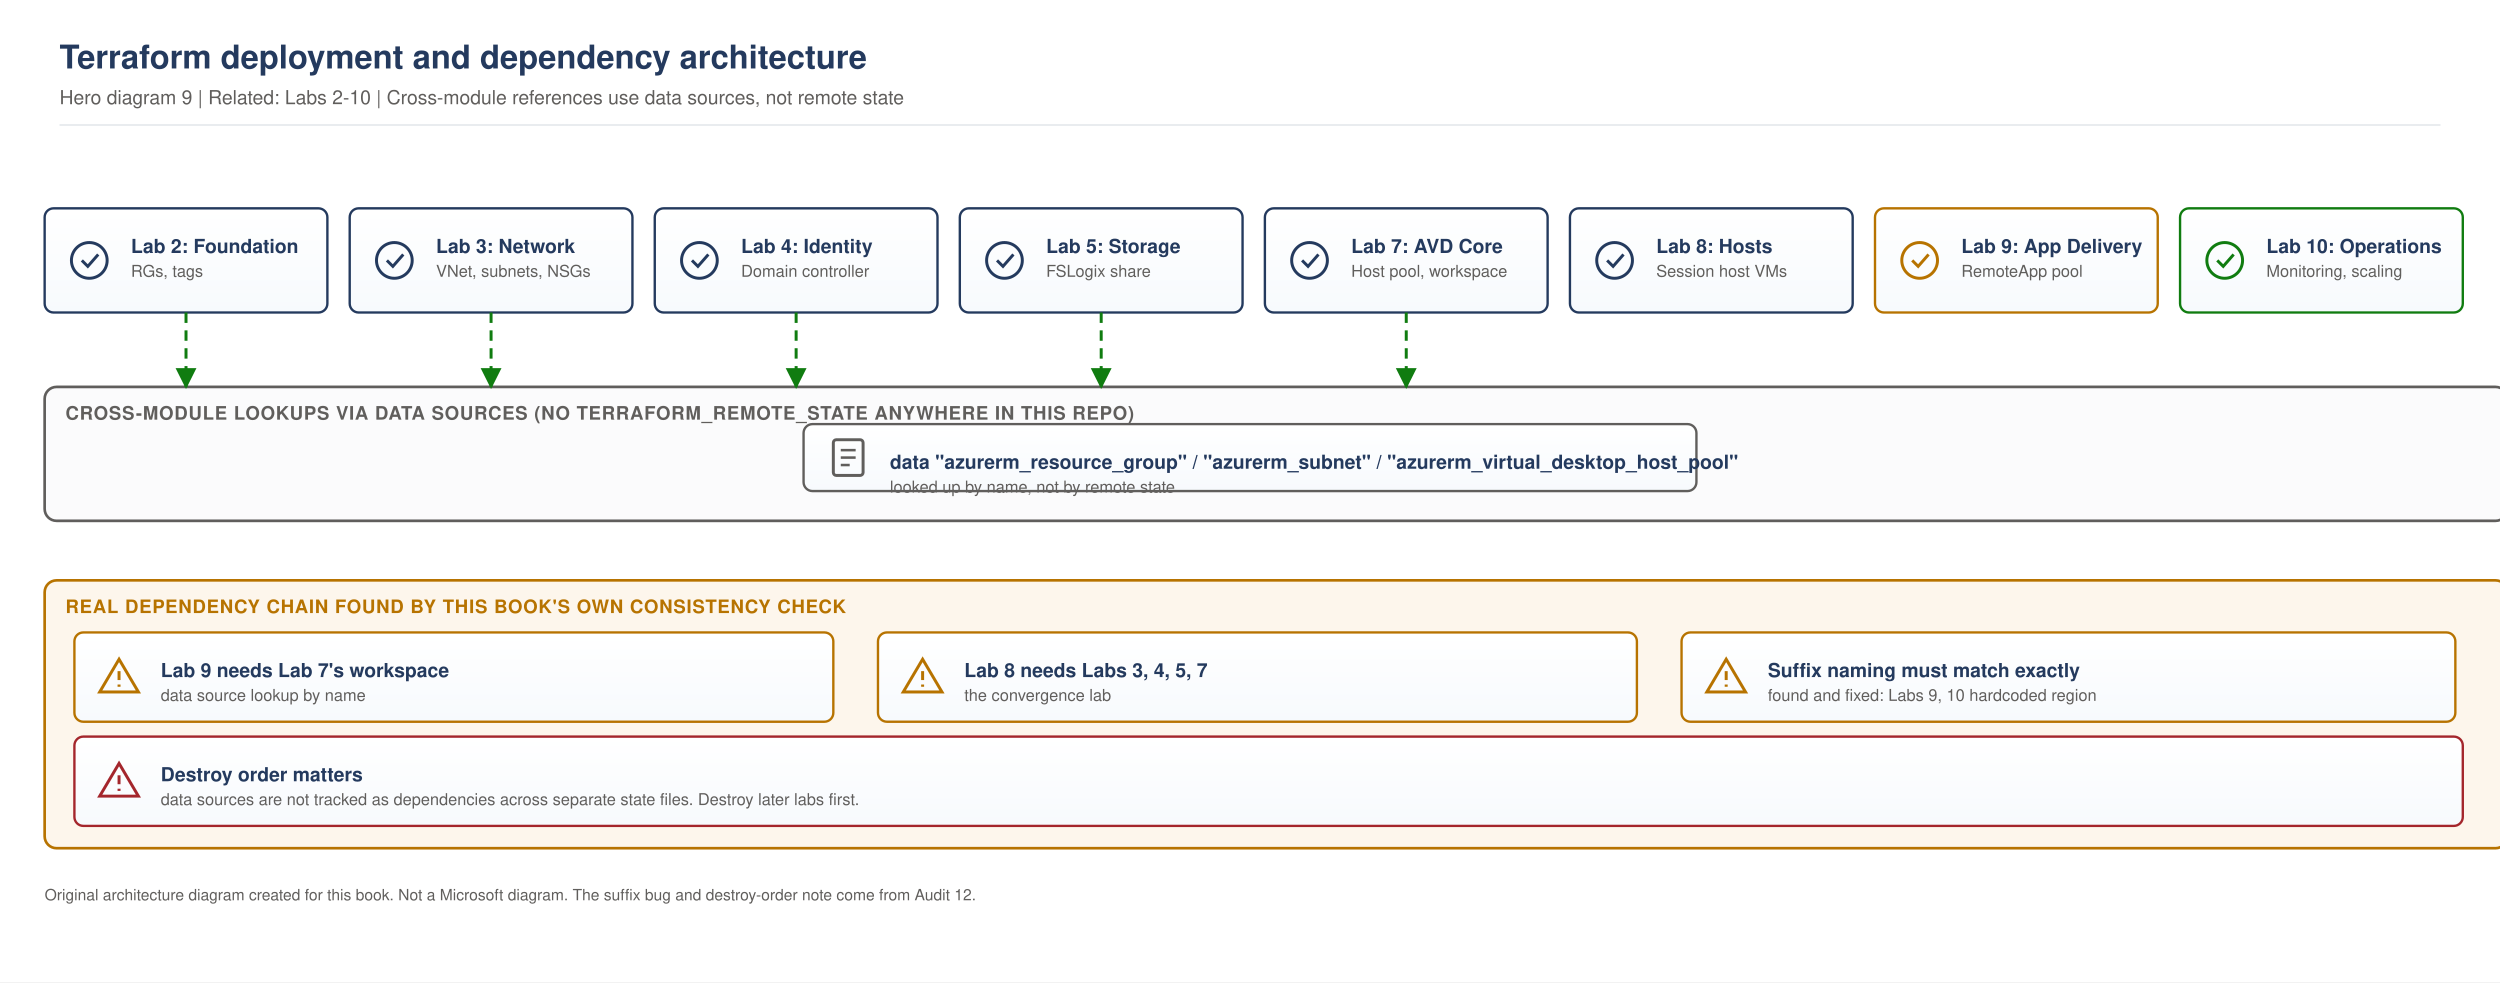
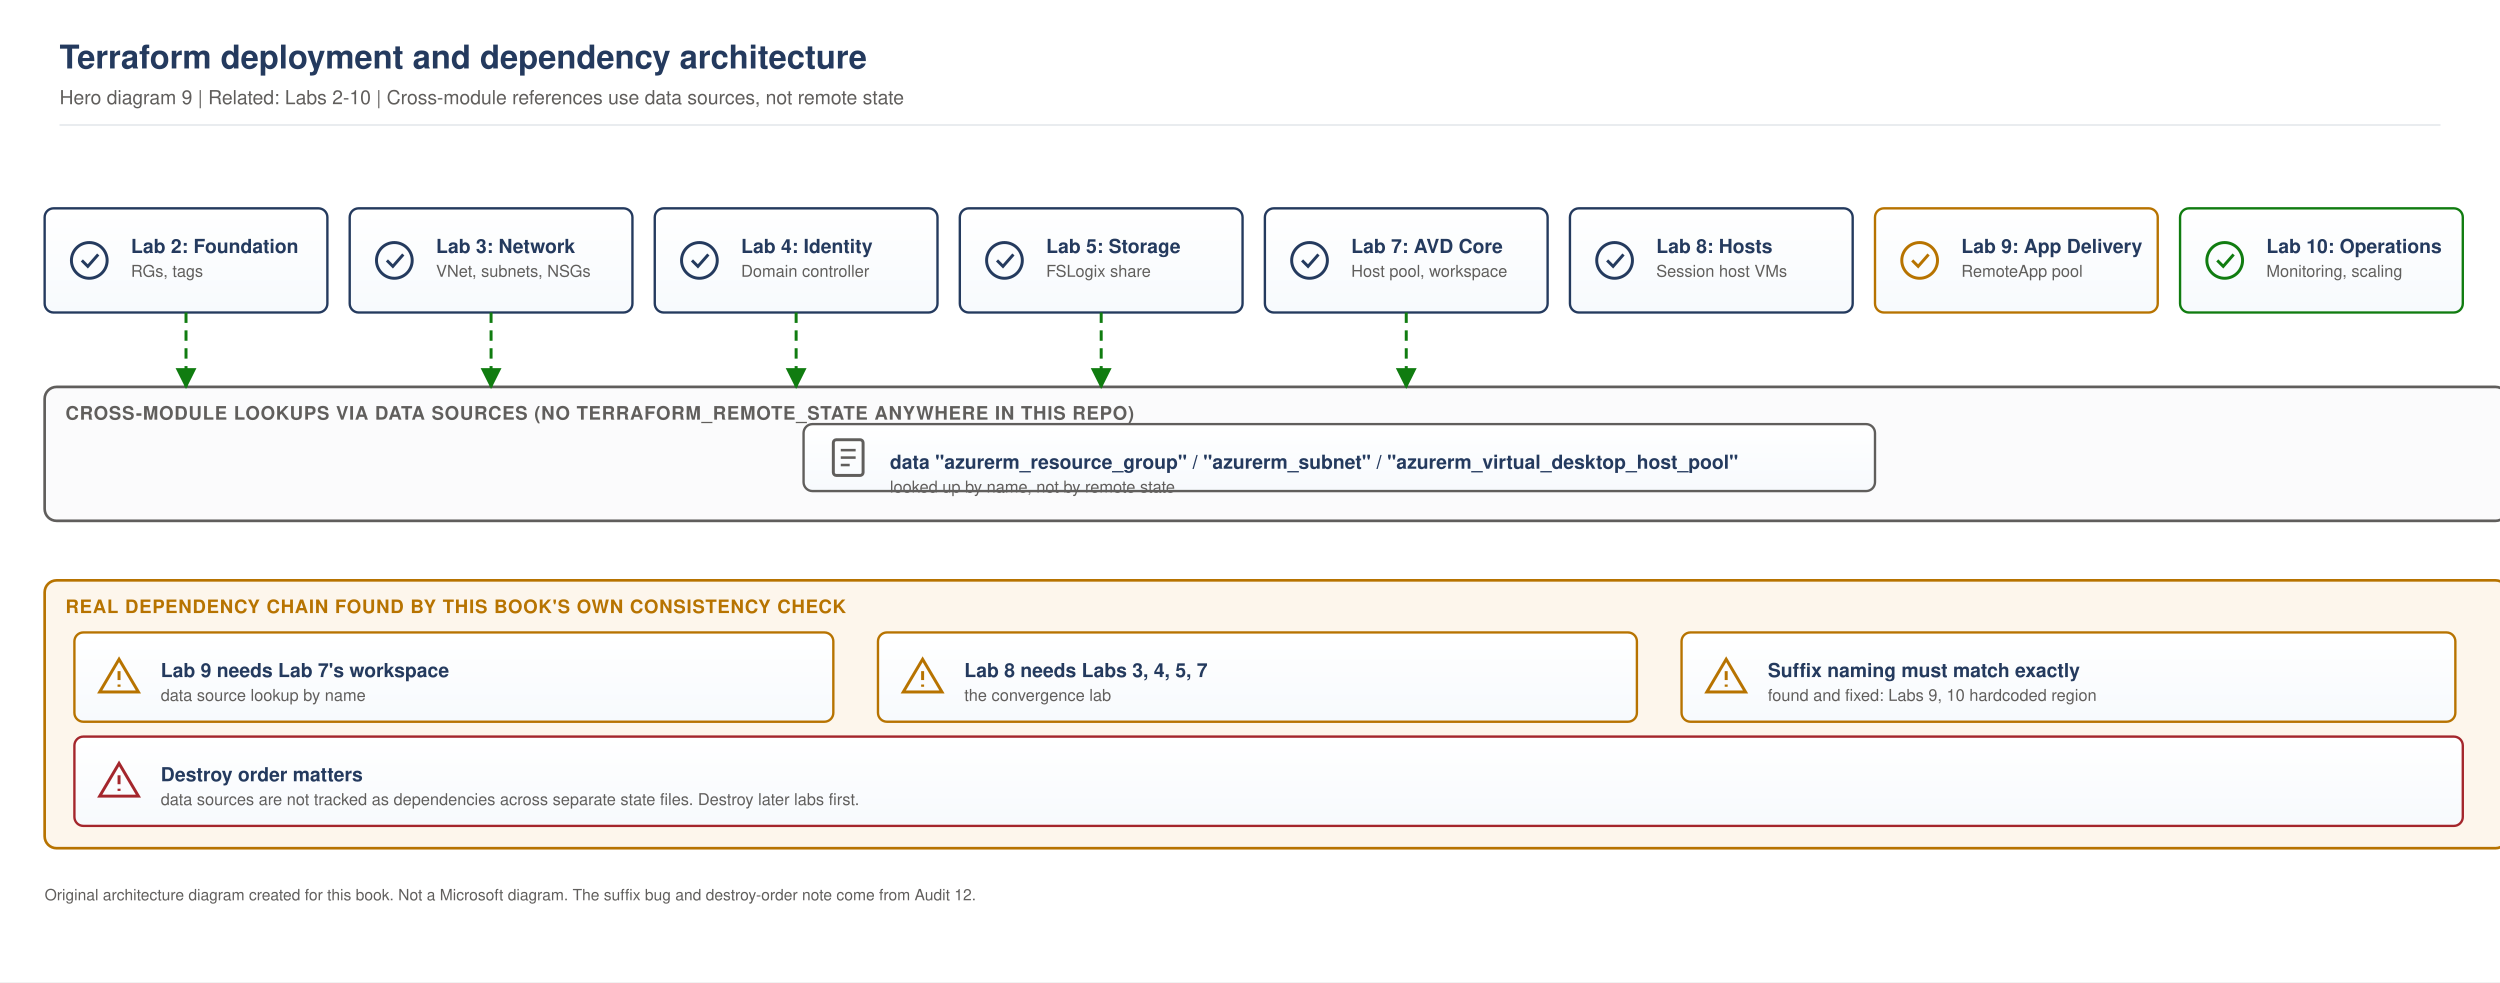
<svg xmlns="http://www.w3.org/2000/svg" width="1680" height="660" viewBox="0 0 1680 660" font-family="Segoe UI,Helvetica,Arial,sans-serif">
  <defs>
    <marker id="a" viewBox="0 0 10 10" refX="9" refY="5" markerWidth="7" markerHeight="7" orient="auto-start-reverse">
      <path d="M0,0 L10,5 L0,10 z" fill="#243A5E" />
    </marker>
    <marker id="ag" viewBox="0 0 10 10" refX="9" refY="5" markerWidth="7" markerHeight="7" orient="auto-start-reverse">
      <path d="M0,0 L10,5 L0,10 z" fill="#107C10" />
    </marker>
    <marker id="ar" viewBox="0 0 10 10" refX="9" refY="5" markerWidth="7" markerHeight="7" orient="auto-start-reverse">
      <path d="M0,0 L10,5 L0,10 z" fill="#A4262C" />
    </marker>
    <linearGradient id="tile" x1="0" y1="0" x2="0" y2="1">
      <stop offset="0" stop-color="#FFFFFF" />
      <stop offset="1" stop-color="#F7FAFD" />
    </linearGradient>
  </defs>
  <rect width="1680" height="660" fill="#FFFFFF" />
  <text x="40" y="46" font-size="22" font-weight="600" fill="#243A5E">Terraform deployment and dependency architecture</text>
  <text x="40" y="70" font-size="13" fill="#605E5C">Hero diagram 9 | Related: Labs 2-10 | Cross-module references use data sources, not remote state</text>
  <line x1="40" y1="84" x2="1640" y2="84" stroke="#E1E5EA" />
  <g>
    <rect x="30" y="140" width="190" height="70" rx="6" fill="url(#tile)" stroke="#243A5E" stroke-width="1.6" />
    <circle cx="60" cy="175.0" r="12" fill="none" stroke="#243A5E" stroke-width="2" />
    <path d="M55,175.0 l4,4 l7,-8" fill="none" stroke="#243A5E" stroke-width="2" />
    <text x="88" y="170" font-size="13" font-weight="600" fill="#243A5E">Lab 2: Foundation</text>
    <text x="88" y="186" font-size="11" fill="#605E5C">RGs, tags</text>
  </g>
  <g>
    <rect x="235" y="140" width="190" height="70" rx="6" fill="url(#tile)" stroke="#243A5E" stroke-width="1.6" />
    <circle cx="265" cy="175.0" r="12" fill="none" stroke="#243A5E" stroke-width="2" />
    <path d="M260,175.0 l4,4 l7,-8" fill="none" stroke="#243A5E" stroke-width="2" />
    <text x="293" y="170" font-size="13" font-weight="600" fill="#243A5E">Lab 3: Network</text>
    <text x="293" y="186" font-size="11" fill="#605E5C">VNet, subnets, NSGs</text>
  </g>
  <g>
    <rect x="440" y="140" width="190" height="70" rx="6" fill="url(#tile)" stroke="#243A5E" stroke-width="1.6" />
    <circle cx="470" cy="175.0" r="12" fill="none" stroke="#243A5E" stroke-width="2" />
    <path d="M465,175.0 l4,4 l7,-8" fill="none" stroke="#243A5E" stroke-width="2" />
    <text x="498" y="170" font-size="13" font-weight="600" fill="#243A5E">Lab 4: Identity</text>
    <text x="498" y="186" font-size="11" fill="#605E5C">Domain controller</text>
  </g>
  <g>
    <rect x="645" y="140" width="190" height="70" rx="6" fill="url(#tile)" stroke="#243A5E" stroke-width="1.6" />
    <circle cx="675" cy="175.0" r="12" fill="none" stroke="#243A5E" stroke-width="2" />
    <path d="M670,175.0 l4,4 l7,-8" fill="none" stroke="#243A5E" stroke-width="2" />
    <text x="703" y="170" font-size="13" font-weight="600" fill="#243A5E">Lab 5: Storage</text>
    <text x="703" y="186" font-size="11" fill="#605E5C">FSLogix share</text>
  </g>
  <g>
    <rect x="850" y="140" width="190" height="70" rx="6" fill="url(#tile)" stroke="#243A5E" stroke-width="1.6" />
    <circle cx="880" cy="175.0" r="12" fill="none" stroke="#243A5E" stroke-width="2" />
    <path d="M875,175.0 l4,4 l7,-8" fill="none" stroke="#243A5E" stroke-width="2" />
    <text x="908" y="170" font-size="13" font-weight="600" fill="#243A5E">Lab 7: AVD Core</text>
    <text x="908" y="186" font-size="11" fill="#605E5C">Host pool, workspace</text>
  </g>
  <g>
    <rect x="1055" y="140" width="190" height="70" rx="6" fill="url(#tile)" stroke="#243A5E" stroke-width="1.6" />
    <circle cx="1085" cy="175.0" r="12" fill="none" stroke="#243A5E" stroke-width="2" />
    <path d="M1080,175.0 l4,4 l7,-8" fill="none" stroke="#243A5E" stroke-width="2" />
    <text x="1113" y="170" font-size="13" font-weight="600" fill="#243A5E">Lab 8: Hosts</text>
    <text x="1113" y="186" font-size="11" fill="#605E5C">Session host VMs</text>
  </g>
  <g>
    <rect x="1260" y="140" width="190" height="70" rx="6" fill="url(#tile)" stroke="#B77300" stroke-width="1.6" />
    <circle cx="1290" cy="175.0" r="12" fill="none" stroke="#B77300" stroke-width="2" />
    <path d="M1285,175.0 l4,4 l7,-8" fill="none" stroke="#B77300" stroke-width="2" />
    <text x="1318" y="170" font-size="13" font-weight="600" fill="#243A5E">Lab 9: App Delivery</text>
    <text x="1318" y="186" font-size="11" fill="#605E5C">RemoteApp pool</text>
  </g>
  <g>
    <rect x="1465" y="140" width="190" height="70" rx="6" fill="url(#tile)" stroke="#107C10" stroke-width="1.6" />
    <circle cx="1495" cy="175.0" r="12" fill="none" stroke="#107C10" stroke-width="2" />
    <path d="M1490,175.0 l4,4 l7,-8" fill="none" stroke="#107C10" stroke-width="2" />
    <text x="1523" y="170" font-size="13" font-weight="600" fill="#243A5E">Lab 10: Operations</text>
    <text x="1523" y="186" font-size="11" fill="#605E5C">Monitoring, scaling</text>
  </g>
  <rect x="30" y="260" width="1655" height="90" rx="8" fill="#FBFBFC" stroke="#605E5C" stroke-width="1.8" />
  <text x="44" y="282" font-size="12.5" font-weight="700" fill="#605E5C" letter-spacing="0.5">CROSS-MODULE LOOKUPS VIA DATA SOURCES (NO TERRAFORM_REMOTE_STATE ANYWHERE IN THIS REPO)</text>
  <path d="M125.0,210 L125.0,260" stroke="#107C10" stroke-width="2" fill="none" stroke-dasharray="7 5" marker-end="url(#ag)" />
  <path d="M330.0,210 L330.0,260" stroke="#107C10" stroke-width="2" fill="none" stroke-dasharray="7 5" marker-end="url(#ag)" />
  <path d="M535.0,210 L535.0,260" stroke="#107C10" stroke-width="2" fill="none" stroke-dasharray="7 5" marker-end="url(#ag)" />
  <path d="M740.0,210 L740.0,260" stroke="#107C10" stroke-width="2" fill="none" stroke-dasharray="7 5" marker-end="url(#ag)" />
  <path d="M945.0,210 L945.0,260" stroke="#107C10" stroke-width="2" fill="none" stroke-dasharray="7 5" marker-end="url(#ag)" />
  <g>
-     <rect x="540" y="285" width="600" height="45" rx="6" fill="url(#tile)" stroke="#605E5C" stroke-width="1.6" />
+     <rect x="540" y="285" width="720" height="45" rx="6" fill="url(#tile)" stroke="#605E5C" stroke-width="1.6" />
    <rect x="560" y="295.5" width="20" height="24" rx="2" fill="none" stroke="#605E5C" stroke-width="2" />
    <path d="M565,302.5 h10 M565,307.5 h10 M565,312.5 h6" stroke="#605E5C" stroke-width="1.7" />
    <text x="598" y="315" font-size="13" font-weight="600" fill="#243A5E">data "azurerm_resource_group" / "azurerm_subnet" / "azurerm_virtual_desktop_host_pool"</text>
    <text x="598" y="331" font-size="11" fill="#605E5C">looked up by name, not by remote state</text>
  </g>
  <rect x="30" y="390" width="1655" height="180" rx="8" fill="#FDF6EC" stroke="#B77300" stroke-width="1.8" />
  <text x="44" y="412" font-size="12.5" font-weight="700" fill="#B77300" letter-spacing="0.5">REAL DEPENDENCY CHAIN FOUND BY THIS BOOK'S OWN CONSISTENCY CHECK</text>
  <g>
    <rect x="50" y="425" width="510" height="60" rx="6" fill="url(#tile)" stroke="#B77300" stroke-width="1.6" />
    <path d="M80,443.0 l13,22 h-26 z" fill="none" stroke="#B77300" stroke-width="2" />
    <path d="M80,451.0 v6 M80,460.0 v1.5" stroke="#B77300" stroke-width="2" />
    <text x="108" y="455" font-size="13" font-weight="600" fill="#243A5E">Lab 9 needs Lab 7's workspace</text>
    <text x="108" y="471" font-size="11" fill="#605E5C">data source lookup by name</text>
  </g>
  <g>
    <rect x="590" y="425" width="510" height="60" rx="6" fill="url(#tile)" stroke="#B77300" stroke-width="1.6" />
    <path d="M620,443.0 l13,22 h-26 z" fill="none" stroke="#B77300" stroke-width="2" />
    <path d="M620,451.0 v6 M620,460.0 v1.5" stroke="#B77300" stroke-width="2" />
    <text x="648" y="455" font-size="13" font-weight="600" fill="#243A5E">Lab 8 needs Labs 3, 4, 5, 7</text>
    <text x="648" y="471" font-size="11" fill="#605E5C">the convergence lab</text>
  </g>
  <g>
    <rect x="1130" y="425" width="520" height="60" rx="6" fill="url(#tile)" stroke="#B77300" stroke-width="1.6" />
    <path d="M1160,443.0 l13,22 h-26 z" fill="none" stroke="#B77300" stroke-width="2" />
    <path d="M1160,451.0 v6 M1160,460.0 v1.5" stroke="#B77300" stroke-width="2" />
    <text x="1188" y="455" font-size="13" font-weight="600" fill="#243A5E">Suffix naming must match exactly</text>
    <text x="1188" y="471" font-size="11" fill="#605E5C">found and fixed: Labs 9, 10 hardcoded region</text>
  </g>
  <g>
    <rect x="50" y="495" width="1605" height="60" rx="6" fill="url(#tile)" stroke="#A4262C" stroke-width="1.6" />
    <path d="M80,513.0 l13,22 h-26 z" fill="none" stroke="#A4262C" stroke-width="2" />
    <path d="M80,521.0 v6 M80,530.0 v1.5" stroke="#A4262C" stroke-width="2" />
    <text x="108" y="525" font-size="13" font-weight="600" fill="#243A5E">Destroy order matters</text>
    <text x="108" y="541" font-size="11" fill="#605E5C">data sources are not tracked as dependencies across separate state files. Destroy later labs first.</text>
  </g>
  <text x="30" y="605" font-size="10.5" fill="#605E5C">Original architecture diagram created for this book. Not a Microsoft diagram. The suffix bug and destroy-order note come from Audit 12.</text>
</svg>
